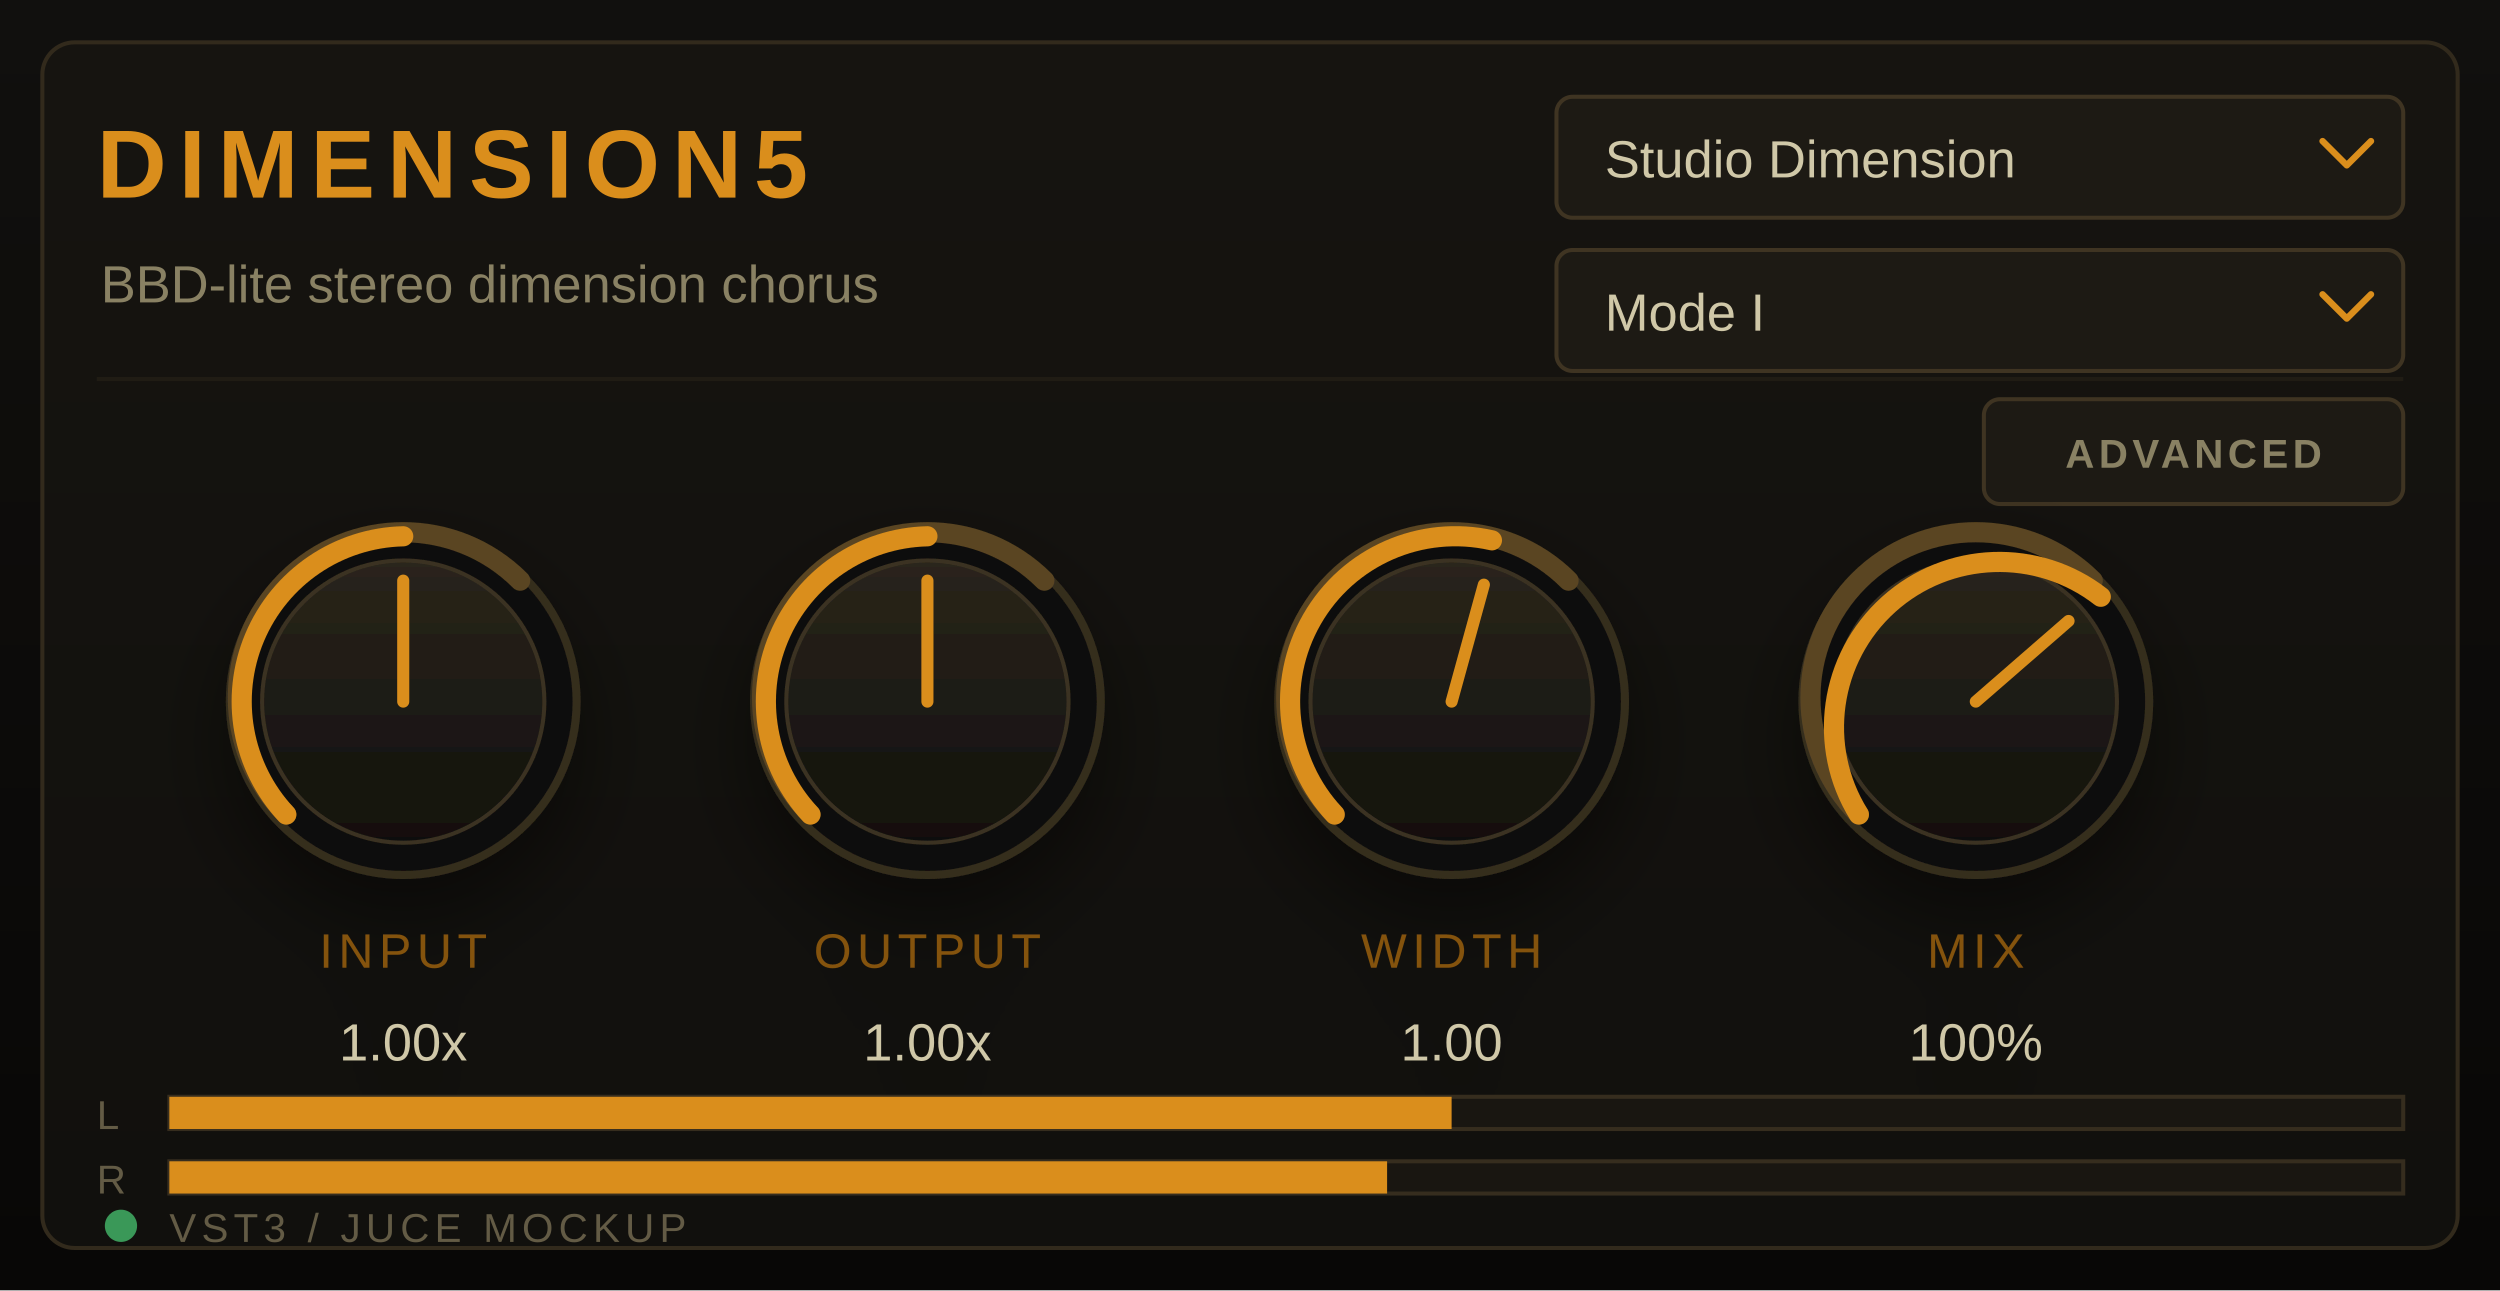
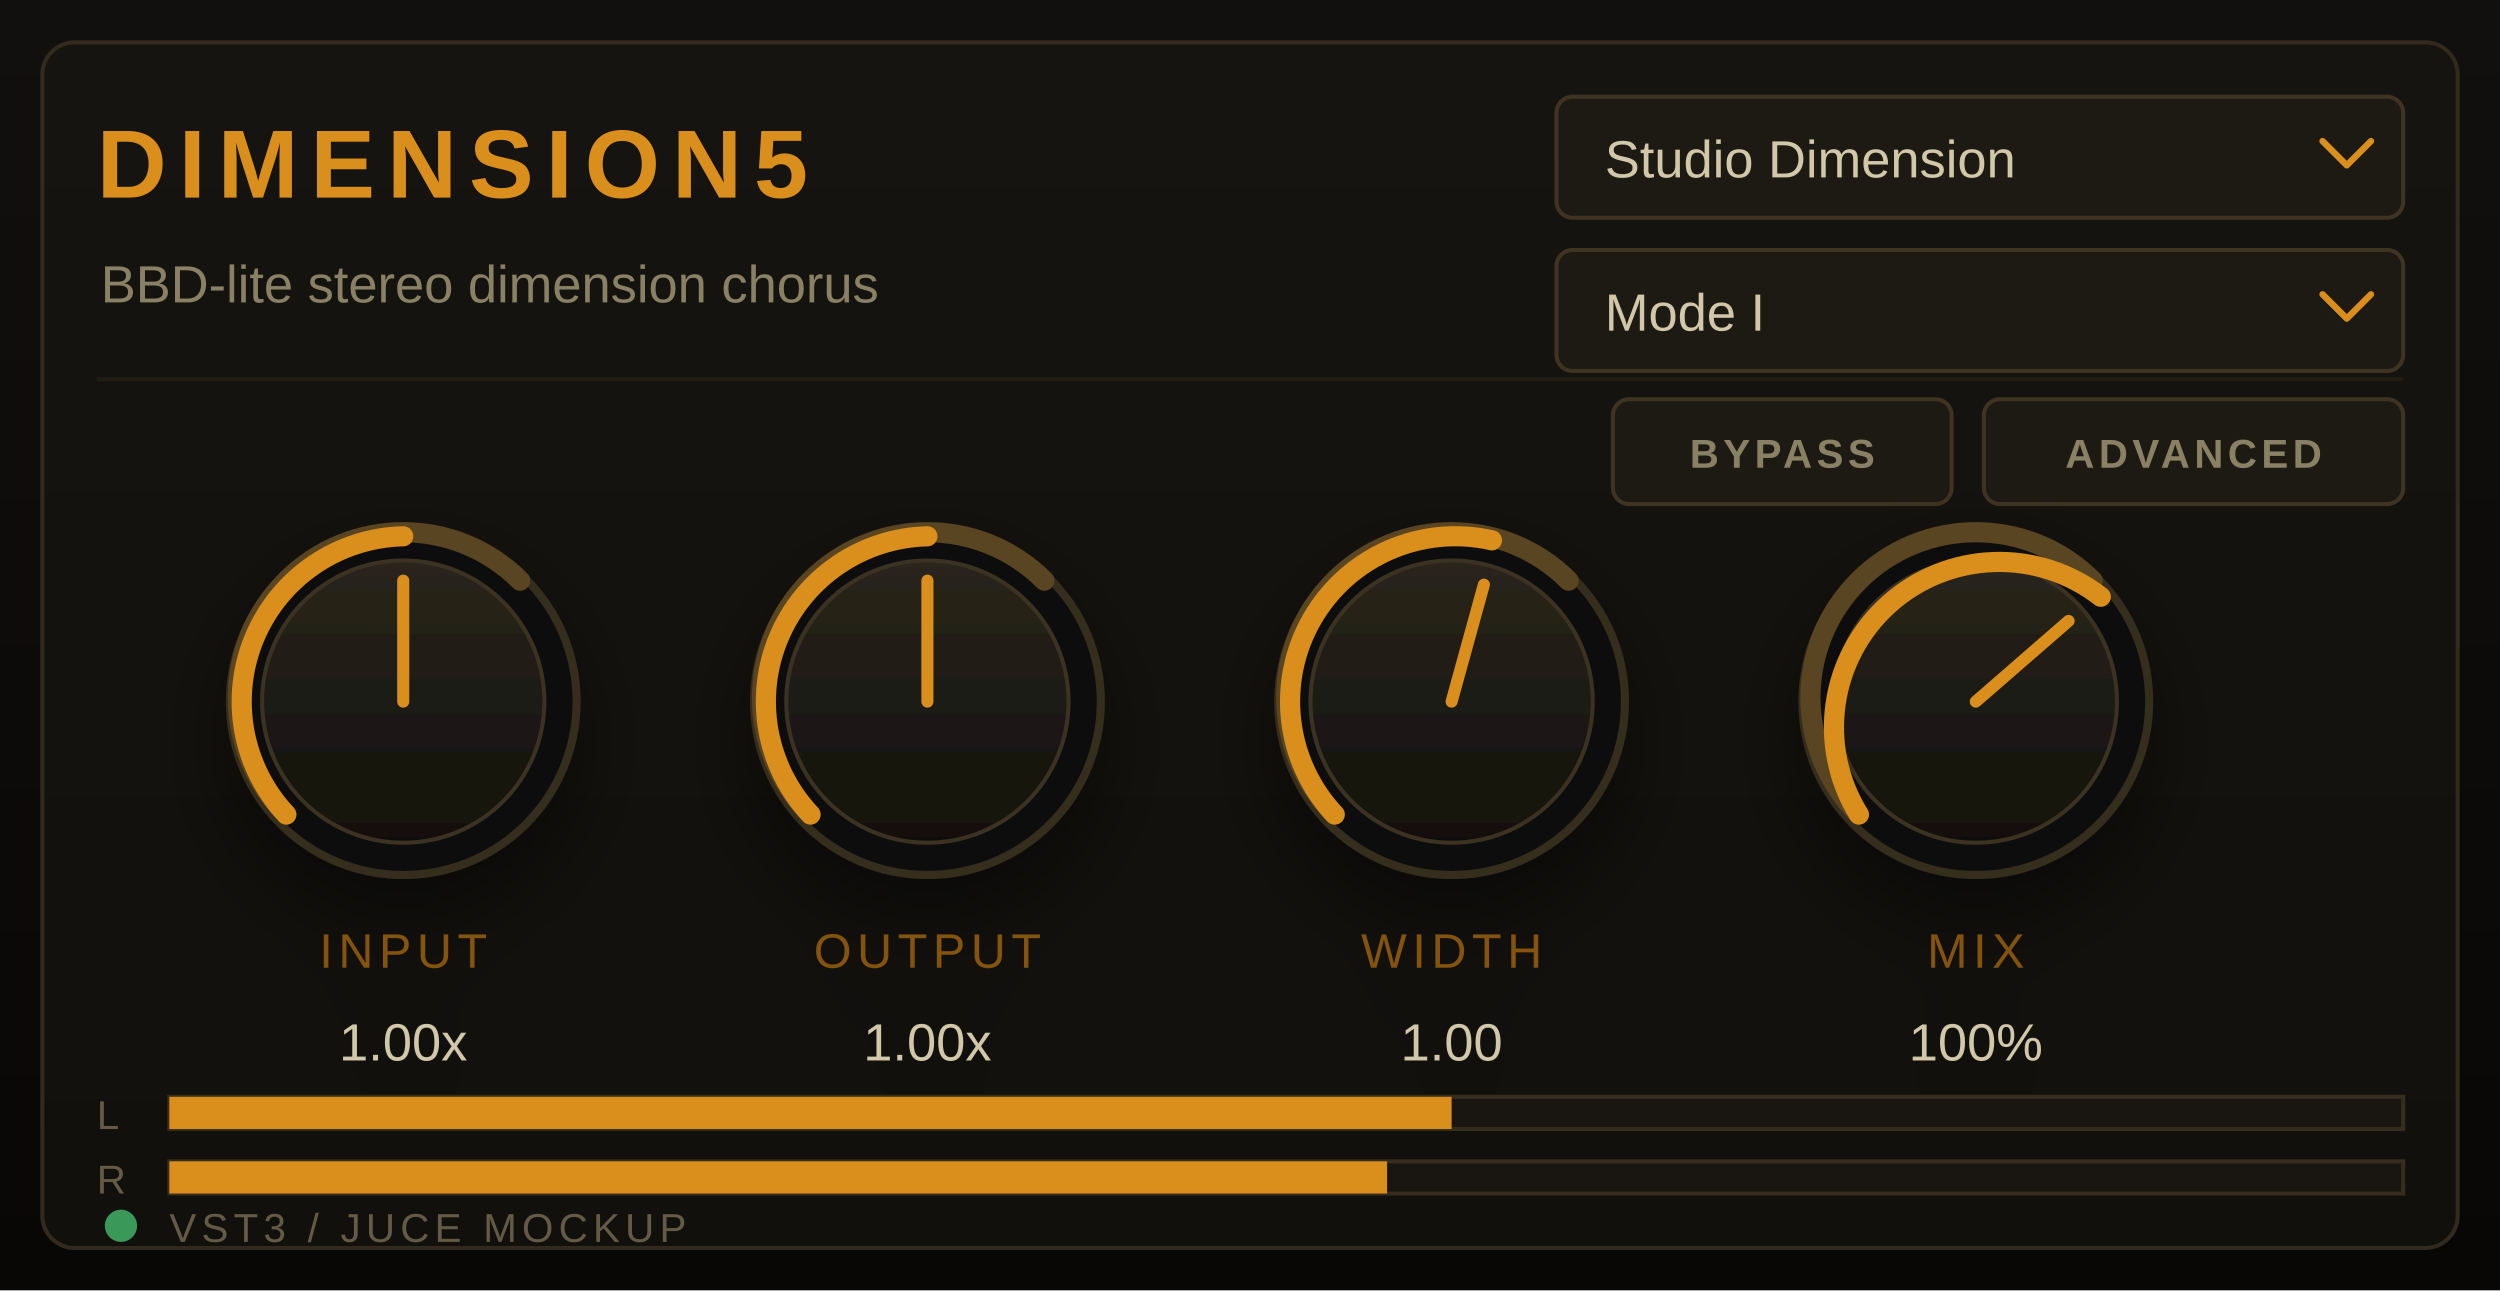
<svg xmlns="http://www.w3.org/2000/svg" width="620" height="320" viewBox="0 0 620 320" role="img" aria-labelledby="title desc">
  <defs>
    <linearGradient id="outerBg" x1="0" y1="0" x2="0" y2="1">
      <stop offset="0" stop-color="#11100e" />
      <stop offset="1" stop-color="#080706" />
    </linearGradient>
    <linearGradient id="panelBg" x1="0" y1="0" x2="0" y2="1">
      <stop offset="0" stop-color="#161410" />
      <stop offset="1" stop-color="#11100d" />
    </linearGradient>
    <linearGradient id="knobFace" x1="0" y1="0" x2="0" y2="1">
      <stop offset="0" stop-color="#2a251b" />
      <stop offset="1" stop-color="#11100d" />
    </linearGradient>
    <filter id="softShadow" x="-20%" y="-20%" width="140%" height="140%">
      <feDropShadow dx="0" dy="10" stdDeviation="10" flood-color="#000000" flood-opacity="0.45" />
    </filter>
  </defs>
  <rect width="620" height="320" fill="url(#outerBg)" />
  <rect x="10.5" y="10.5" width="599" height="299" rx="8" fill="url(#panelBg)" stroke="#322a1c" />
  <g transform="translate(24 24)">
    <text x="0" y="25" fill="#da8e1c" font-family="Rajdhani, Segoe UI, Arial, sans-serif" font-size="24" font-weight="700" letter-spacing="3">DIMENSION5</text>
    <text x="1" y="51" fill="#898163" font-family="Segoe UI, Arial, sans-serif" font-size="13">BBD-lite stereo dimension chorus</text>
    <g transform="translate(362 0)">
      <rect x="0" y="0" width="210" height="30" rx="4" fill="#1d1a14" stroke="#3f3422" />
      <text x="12" y="20" fill="#d0c8a8" font-family="Segoe UI, Arial, sans-serif" font-size="13">Studio Dimension</text>
      <path d="M190 11 l6 6 l6 -6" fill="none" stroke="#da8e1c" stroke-width="1.6" stroke-linecap="round" stroke-linejoin="round" />
      <rect x="0" y="38" width="210" height="30" rx="4" fill="#1d1a14" stroke="#3f3422" />
      <text x="12" y="58" fill="#d0c8a8" font-family="Segoe UI, Arial, sans-serif" font-size="13">Mode I</text>
      <path d="M190 49 l6 6 l6 -6" fill="none" stroke="#da8e1c" stroke-width="1.6" stroke-linecap="round" stroke-linejoin="round" />
    </g>
    <line x1="0" y1="70" x2="572" y2="70" stroke="#201c14" />
+   </g>
+   <g transform="translate(400 99)">
+     <rect x="0" y="0" width="84" height="26" rx="4" fill="#1d1a14" stroke="#3f3422" />
+     <text x="42" y="17" text-anchor="middle" fill="#898163" font-family="Segoe UI, Arial, sans-serif" font-size="10" font-weight="700" letter-spacing="1.1">BYPASS</text>
  </g>
  <g transform="translate(492 99)">
    <rect x="0" y="0" width="104" height="26" rx="4" fill="#1d1a14" stroke="#3f3422" />
    <text x="52" y="17" text-anchor="middle" fill="#898163" font-family="Segoe UI, Arial, sans-serif" font-size="10" font-weight="700" letter-spacing="1.1">ADVANCED</text>
  </g>
  <g transform="translate(48 126)" filter="url(#softShadow)">
    <g transform="translate(0 0)">
      <circle cx="52" cy="48" r="43" fill="#100f0c" stroke="#352d1f" stroke-width="2" />
      <circle cx="52" cy="48" r="35" fill="url(#knobFace)" stroke="#3b3222" />
      <path d="M23 76 A41 41 0 0 1 81 18" fill="none" stroke="#5a4523" stroke-width="5" stroke-linecap="round" />
      <path d="M23 76 A41 41 0 0 1 52 7" fill="none" stroke="#da8e1c" stroke-width="5" stroke-linecap="round" />
      <line x1="52" y1="48" x2="52" y2="18" stroke="#da8e1c" stroke-width="3" stroke-linecap="round" />
      <text x="52" y="114" text-anchor="middle" fill="#84520c" font-family="Segoe UI, Arial, sans-serif" font-size="12" letter-spacing="1.4">INPUT</text>
      <text x="52" y="137" text-anchor="middle" fill="#d0c8a8" font-family="Segoe UI, Arial, sans-serif" font-size="13">1.00x</text>
    </g>
    <g transform="translate(130 0)">
      <circle cx="52" cy="48" r="43" fill="#100f0c" stroke="#352d1f" stroke-width="2" />
      <circle cx="52" cy="48" r="35" fill="url(#knobFace)" stroke="#3b3222" />
      <path d="M23 76 A41 41 0 0 1 81 18" fill="none" stroke="#5a4523" stroke-width="5" stroke-linecap="round" />
      <path d="M23 76 A41 41 0 0 1 52 7" fill="none" stroke="#da8e1c" stroke-width="5" stroke-linecap="round" />
      <line x1="52" y1="48" x2="52" y2="18" stroke="#da8e1c" stroke-width="3" stroke-linecap="round" />
      <text x="52" y="114" text-anchor="middle" fill="#84520c" font-family="Segoe UI, Arial, sans-serif" font-size="12" letter-spacing="1.4">OUTPUT</text>
      <text x="52" y="137" text-anchor="middle" fill="#d0c8a8" font-family="Segoe UI, Arial, sans-serif" font-size="13">1.00x</text>
    </g>
    <g transform="translate(260 0)">
      <circle cx="52" cy="48" r="43" fill="#100f0c" stroke="#352d1f" stroke-width="2" />
      <circle cx="52" cy="48" r="35" fill="url(#knobFace)" stroke="#3b3222" />
      <path d="M23 76 A41 41 0 0 1 81 18" fill="none" stroke="#5a4523" stroke-width="5" stroke-linecap="round" />
      <path d="M23 76 A41 41 0 0 1 62 8" fill="none" stroke="#da8e1c" stroke-width="5" stroke-linecap="round" />
      <line x1="52" y1="48" x2="60" y2="19" stroke="#da8e1c" stroke-width="3" stroke-linecap="round" />
      <text x="52" y="114" text-anchor="middle" fill="#84520c" font-family="Segoe UI, Arial, sans-serif" font-size="12" letter-spacing="1.4">WIDTH</text>
      <text x="52" y="137" text-anchor="middle" fill="#d0c8a8" font-family="Segoe UI, Arial, sans-serif" font-size="13">1.00</text>
    </g>
    <g transform="translate(390 0)">
      <circle cx="52" cy="48" r="43" fill="#100f0c" stroke="#352d1f" stroke-width="2" />
      <circle cx="52" cy="48" r="35" fill="url(#knobFace)" stroke="#3b3222" />
      <path d="M23 76 A41 41 0 0 1 81 18" fill="none" stroke="#5a4523" stroke-width="5" stroke-linecap="round" />
      <path d="M23 76 A41 41 0 0 1 83 22" fill="none" stroke="#da8e1c" stroke-width="5" stroke-linecap="round" />
      <line x1="52" y1="48" x2="75" y2="28" stroke="#da8e1c" stroke-width="3" stroke-linecap="round" />
      <text x="52" y="114" text-anchor="middle" fill="#84520c" font-family="Segoe UI, Arial, sans-serif" font-size="12" letter-spacing="1.4">MIX</text>
      <text x="52" y="137" text-anchor="middle" fill="#d0c8a8" font-family="Segoe UI, Arial, sans-serif" font-size="13">100%</text>
    </g>
  </g>
  <g transform="translate(24 270)">
    <text x="0" y="10" fill="#635b45" font-family="Segoe UI, Arial, sans-serif" font-size="10">L</text>
    <rect x="18" y="2" width="554" height="8" fill="#191611" stroke="#362d1e" />
    <rect x="18" y="2" width="318" height="8" fill="#da8e1c" />
    <text x="0" y="26" fill="#635b45" font-family="Segoe UI, Arial, sans-serif" font-size="10">R</text>
    <rect x="18" y="18" width="554" height="8" fill="#191611" stroke="#362d1e" />
    <rect x="18" y="18" width="302" height="8" fill="#da8e1c" />
  </g>
  <g transform="translate(24 304)">
    <circle cx="6" cy="0" r="4" fill="#3a9858" />
    <text x="18" y="4" fill="#635b45" font-family="Segoe UI, Arial, sans-serif" font-size="10" letter-spacing="1.3">VST3 / JUCE MOCKUP</text>
  </g>
</svg>
